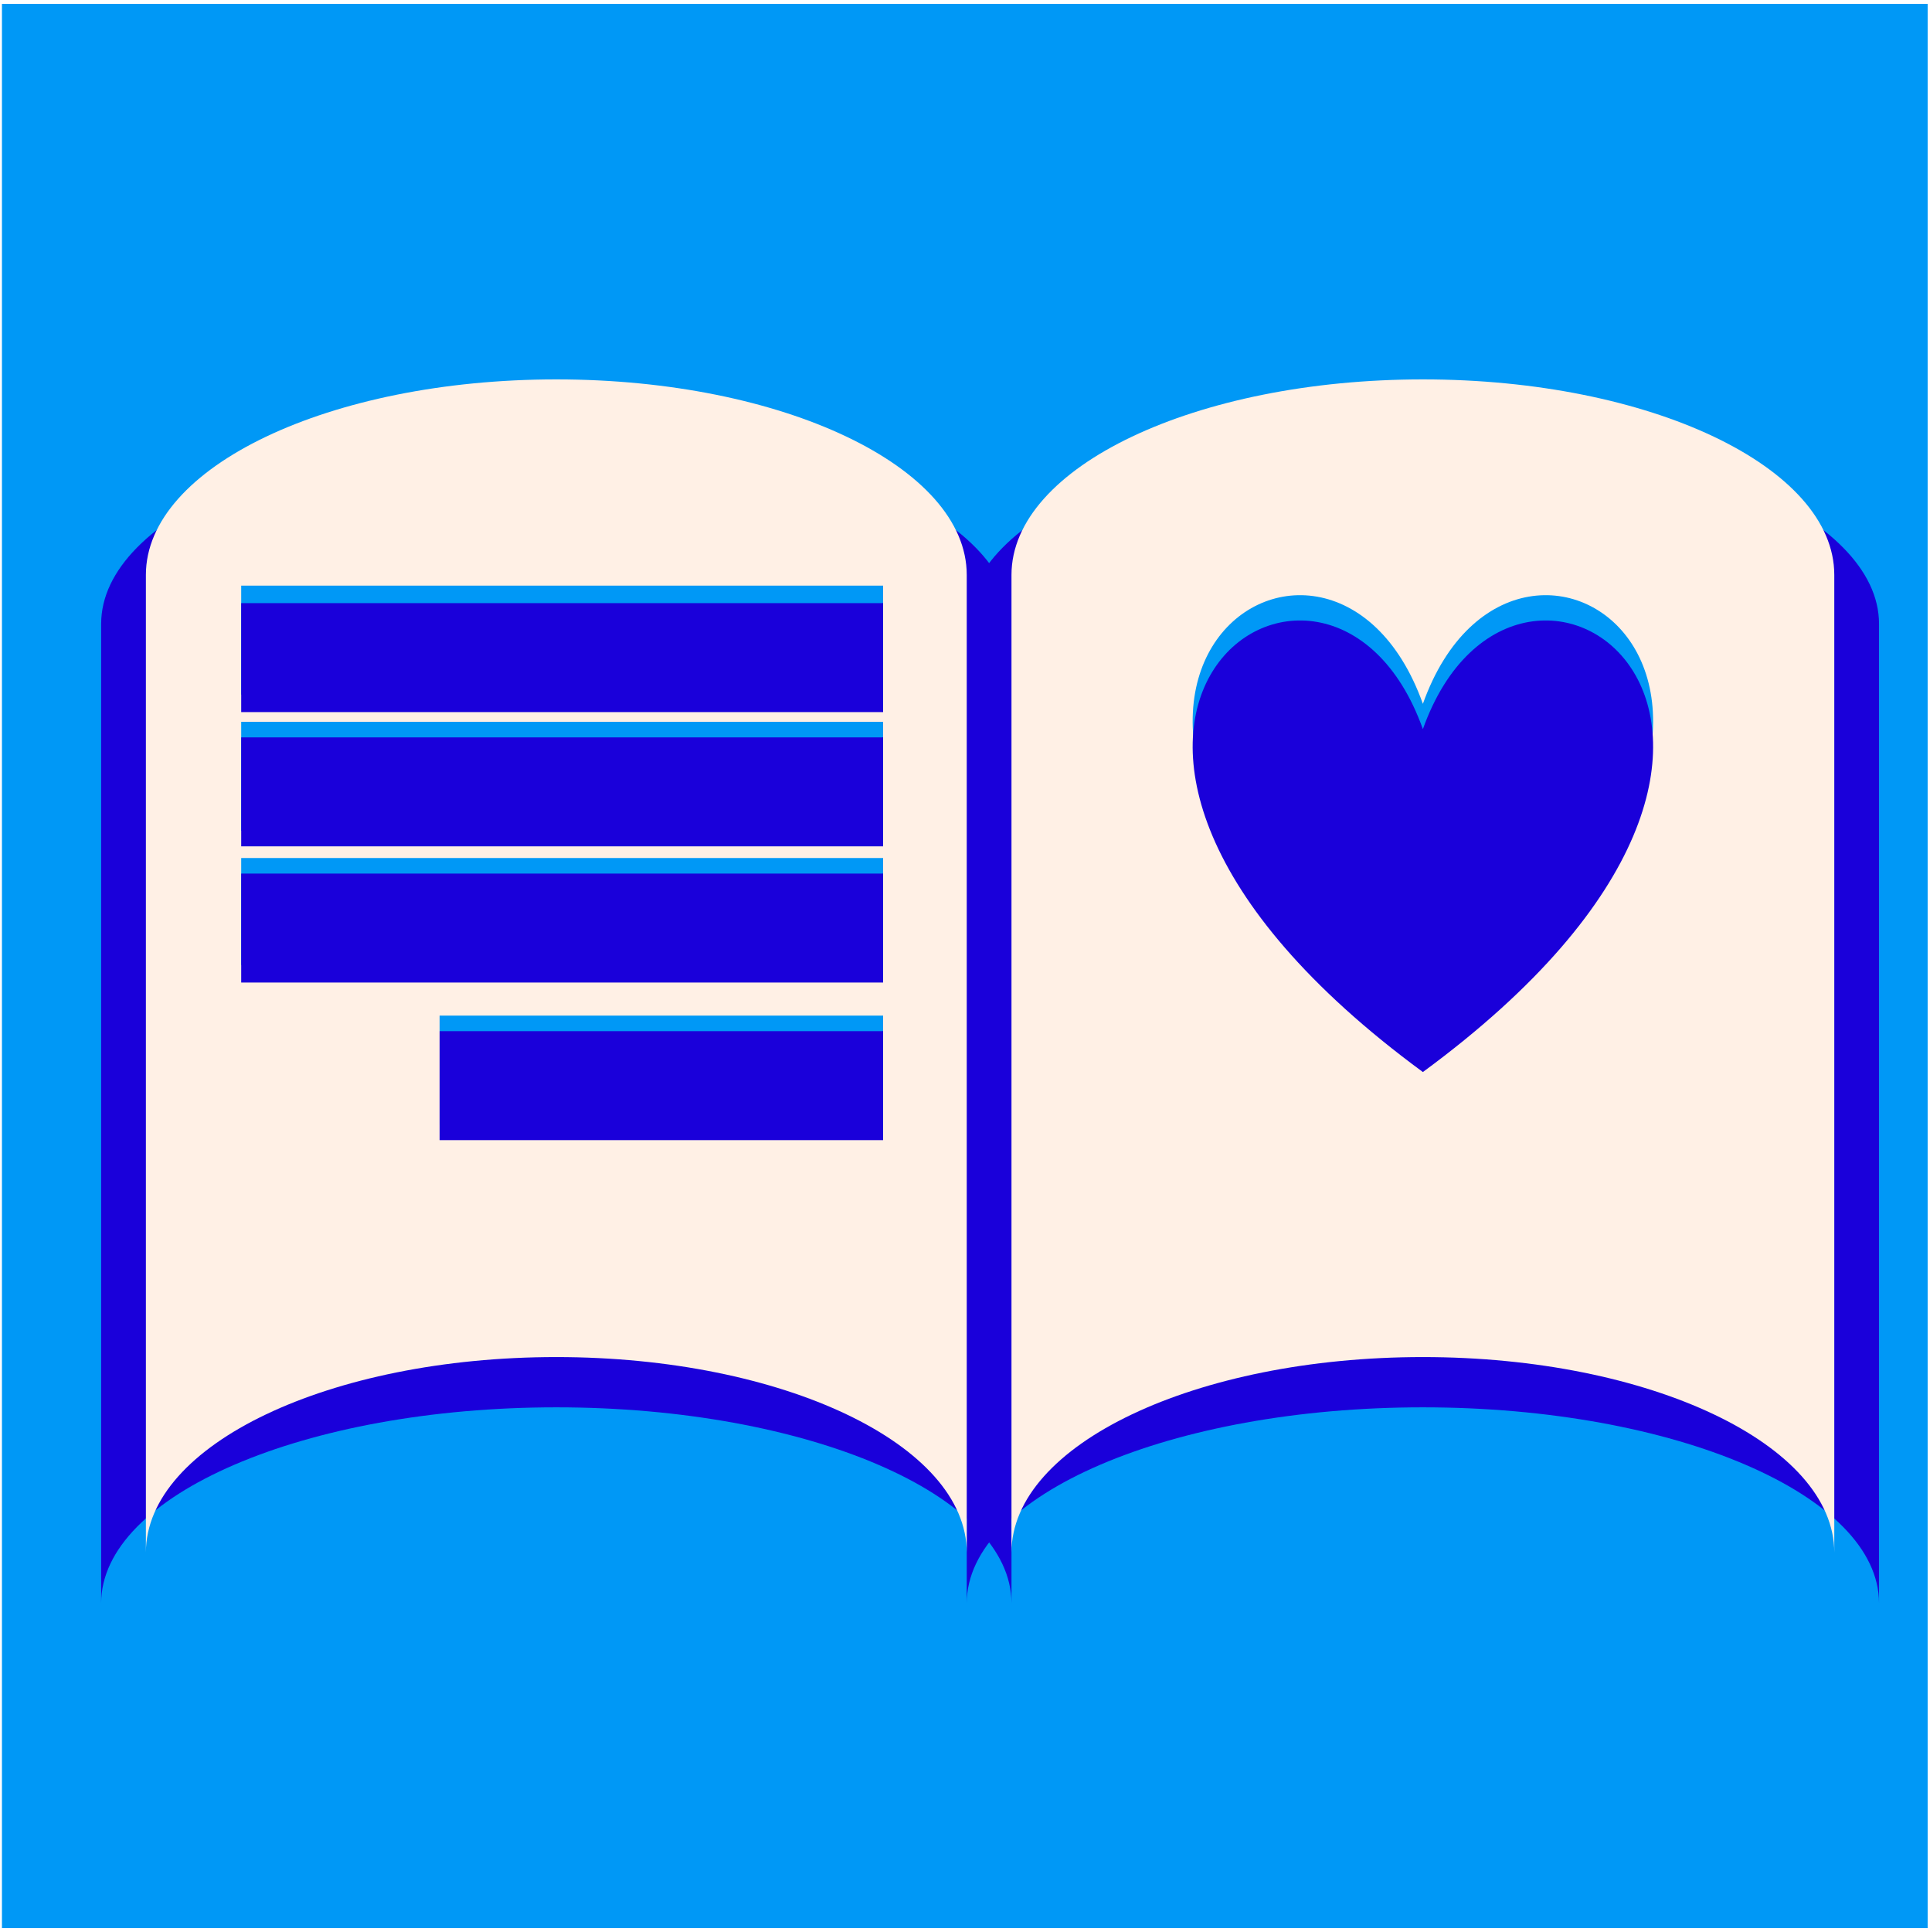
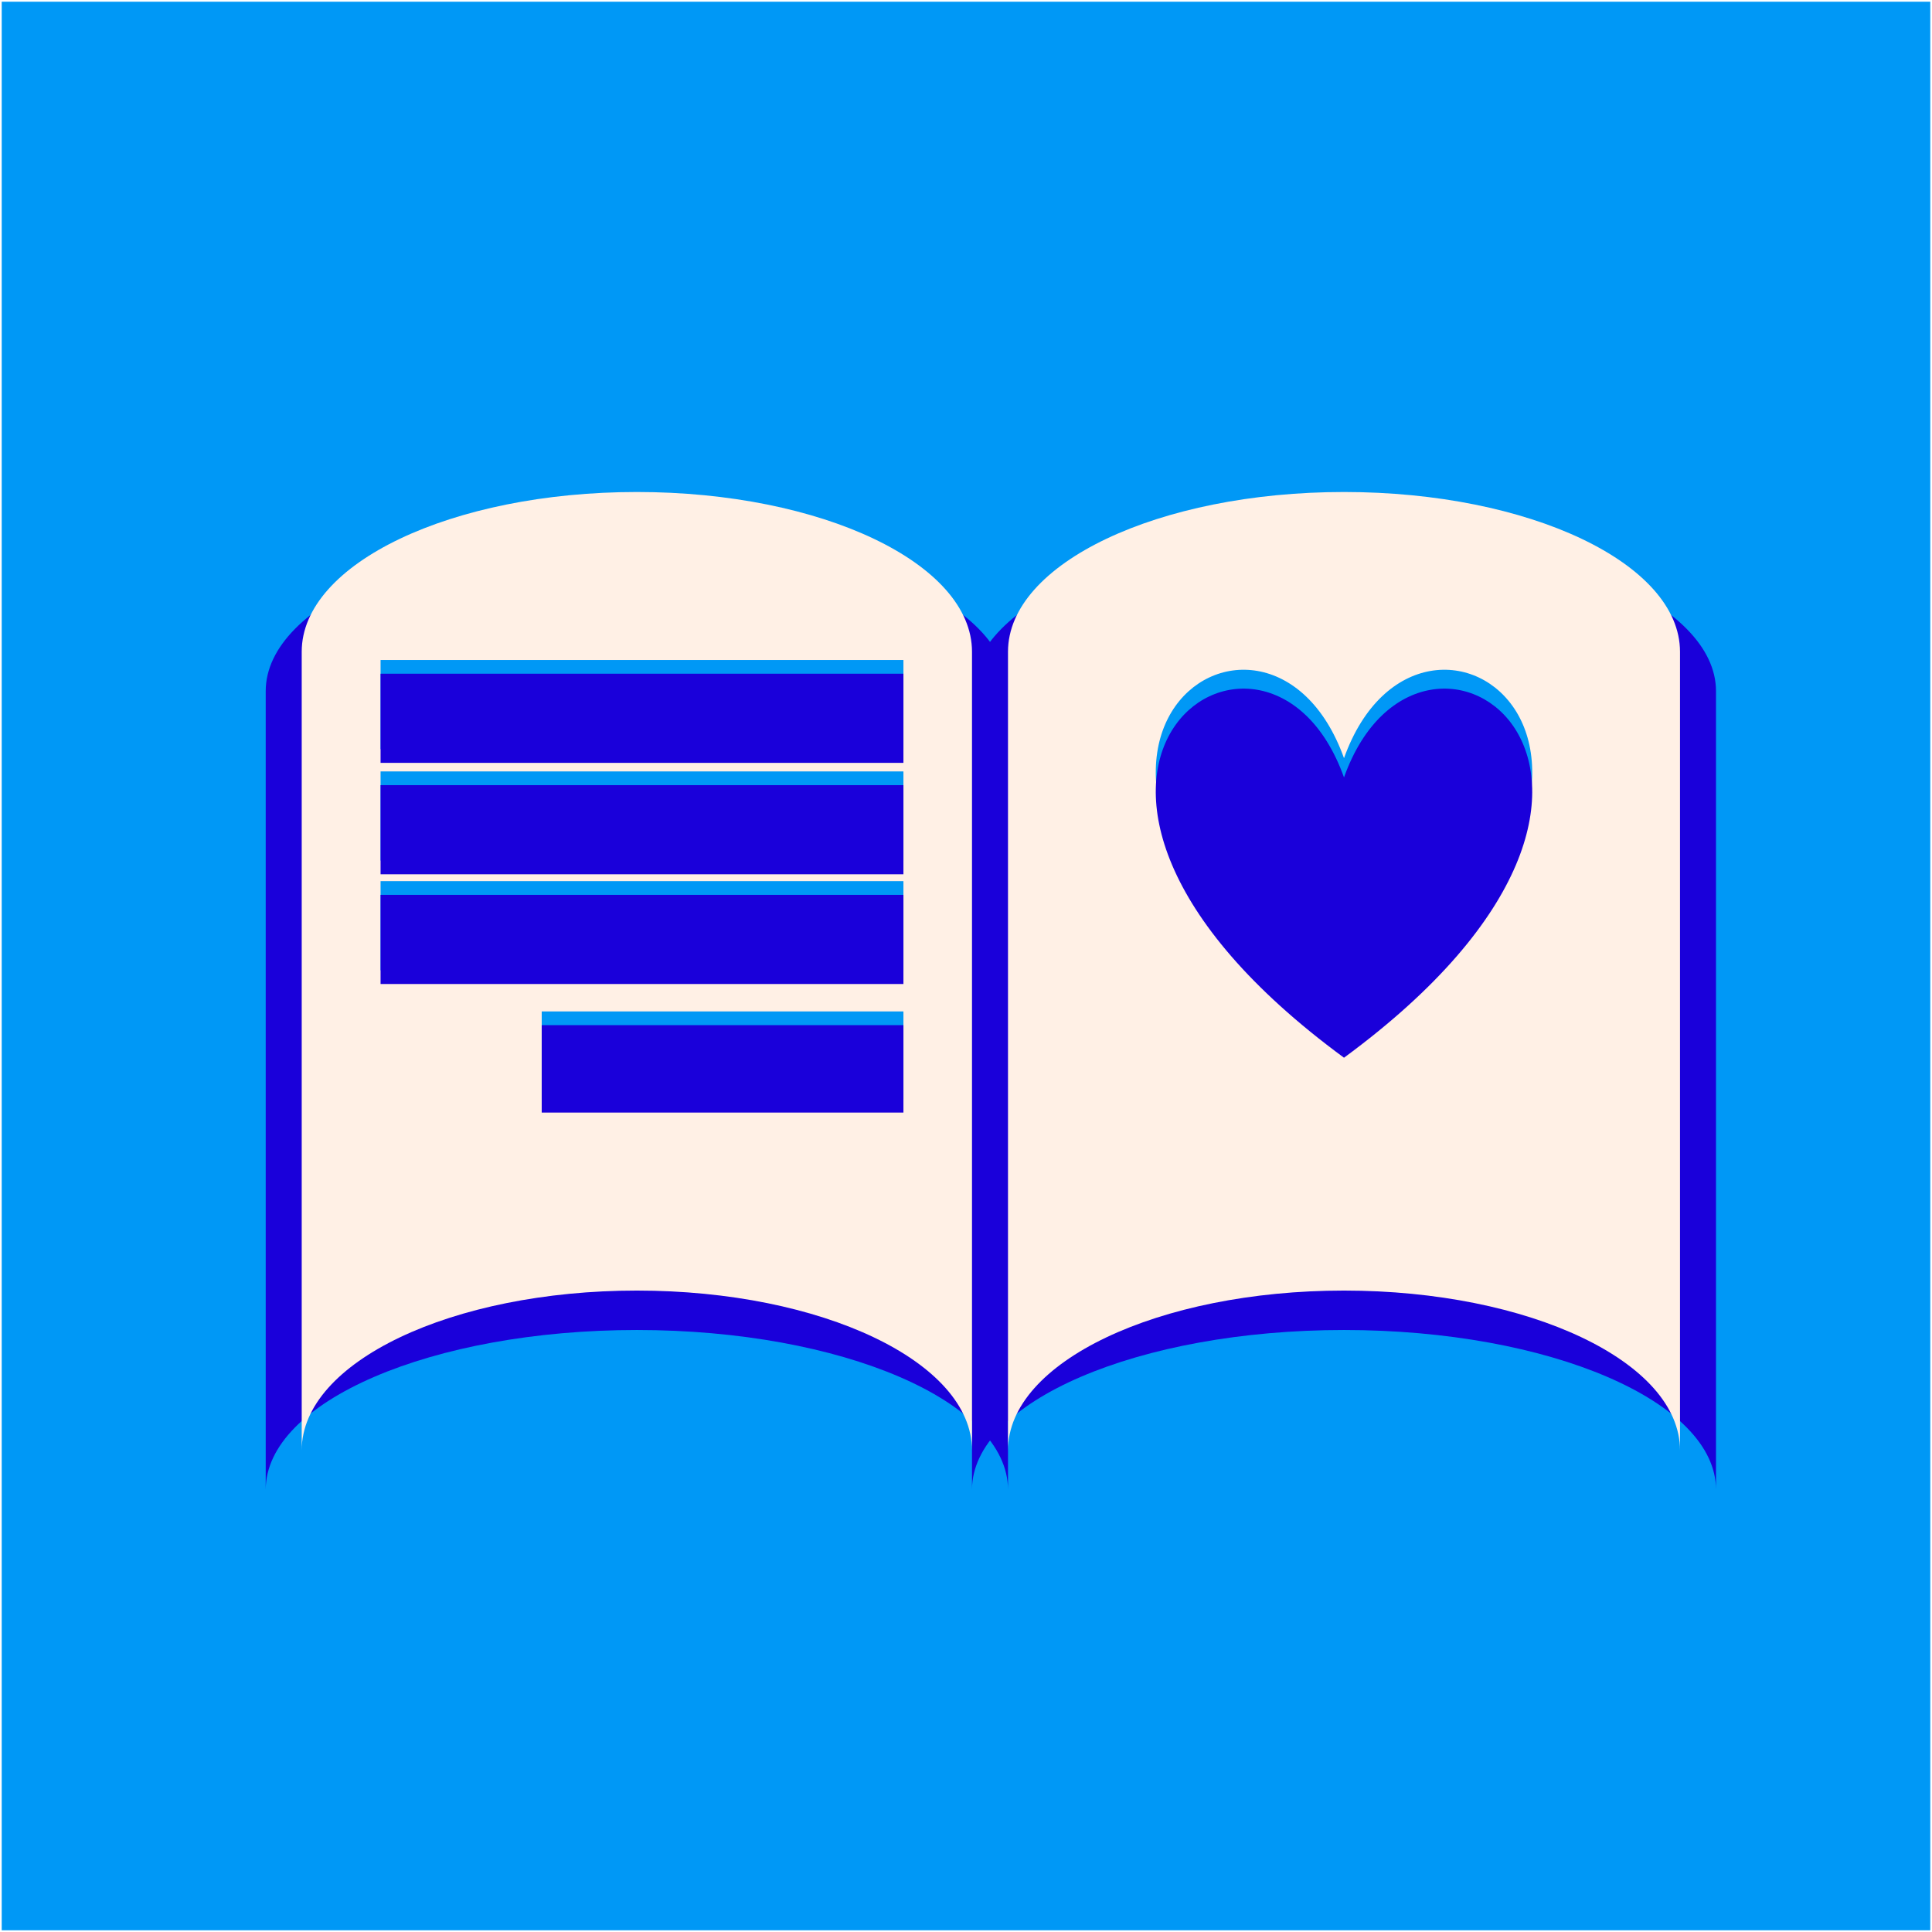
- <svg xmlns="http://www.w3.org/2000/svg" width="992" height="993" overflow="hidden">
+ <svg xmlns="http://www.w3.org/2000/svg" width="1127" height="1127" overflow="hidden">
  <defs>
    <clipPath id="clip0">
-       <path d="M950 66 1942 66 1942 1059 950 1059Z" fill-rule="evenodd" clip-rule="evenodd" />
+       <path d="M-1-1 1126-1 1126 1126-1 1126Z" fill-rule="evenodd" clip-rule="evenodd" />
    </clipPath>
  </defs>
-   <g clip-path="url(#clip0)" transform="translate(-950 -66)">
-     <rect x="951" y="68" width="990" height="989" fill="#0098F6" class="lightblue" />
-     <path d="M1916 386.667 1916 890C1916 834.403 1811.01 789.333 1681.5 789.333 1551.99 789.333 1447 834.403 1447 890L1447 386.667C1447 331.07 1551.99 286 1681.5 286 1811.01 286 1916 331.07 1916 386.667Z" fill="#1A00DA" class="blue" fill-rule="evenodd" />
-     <path d="M1470 386.667 1470 890C1470 834.403 1365.23 789.333 1236 789.333 1106.77 789.333 1002 834.403 1002 890L1002 386.667C1002 331.07 1106.77 286 1236 286 1365.23 286 1470 331.07 1470 386.667Z" fill="#1A00DA" class="blue" fill-rule="evenodd" />
-     <path d="M1893 361.5 1893 864C1893 808.495 1798.31 763.5 1681.5 763.5 1564.69 763.5 1470 808.495 1470 864L1470 361.5C1470 305.995 1564.69 261 1681.5 261 1798.31 261 1893 305.995 1893 361.5Z" fill="#FFF0E5" class="beije" fill-rule="evenodd" />
-     <path d="M1447 361.5 1447 864C1447 808.495 1352.53 763.5 1236 763.5 1119.47 763.5 1025 808.495 1025 864L1025 361.5C1025 305.995 1119.47 261 1236 261 1352.53 261 1447 305.995 1447 361.5Z" fill="#FFF0E5" class="beije" fill-rule="evenodd" />
-     <path d="M1681.5 427.75C1730.46 290.667 1921.4 427.75 1681.5 604 1441.6 427.75 1632.54 290.667 1681.5 427.75Z" fill="#0098F6" class="lightblue" fill-rule="evenodd" />
-     <rect x="1074" y="367" width="330" height="56" fill="#0098F6" class="lightblue" />
-     <rect x="1074" y="437" width="330" height="56" fill="#0098F6" class="lightblue" />
-     <rect x="1074" y="507" width="330" height="55" fill="#0098F6" class="lightblue" />
-     <rect x="1176" y="588" width="228" height="56" fill="#0098F6" class="lightblue" />
-     <path d="M1681.5 440.75C1730.46 303.667 1921.4 440.75 1681.5 617 1441.6 440.75 1632.54 303.667 1681.5 440.75Z" fill="#1A00DA" class="blue" fill-rule="evenodd" />
-     <rect x="1074" y="376" width="330" height="56" fill="#1A00DA" class="blue" />
-     <rect x="1074" y="445" width="330" height="56" fill="#1A00DA" class="blue" />
-     <rect x="1074" y="515" width="330" height="56" fill="#1A00DA" class="blue" />
-     <rect x="1176" y="596" width="228" height="56" fill="#1A00DA" class="blue" />
+   <g clip-path="url(#clip0)" transform="translate(1 1)">
+     <rect x="0" y="0" width="1125" height="1125" fill="#0098F6" />
+     <path d="M1000 402.167 1000 868C1000 816.546 902.846 774.833 783 774.833 663.154 774.833 566 816.546 566 868L566 402.167C566 350.712 663.154 309 783 309 902.846 309 1000 350.712 1000 402.167Z" fill="#1A00DA" fill-rule="evenodd" />
+     <path d="M587 402.167 587 868C587 816.546 490.07 774.833 370.5 774.833 250.93 774.833 154 816.546 154 868L154 402.167C154 350.712 250.93 309 370.5 309 490.07 309 587 350.712 587 402.167Z" fill="#1A00DA" fill-rule="evenodd" />
+     <path d="M979 379.167 979 845C979 793.546 891.248 751.833 783 751.833 674.752 751.833 587 793.546 587 845L587 379.167C587 327.712 674.752 286 783 286 891.248 286 979 327.712 979 379.167Z" fill="#FFF0E5" fill-rule="evenodd" />
+     <path d="M566 379.167 566 845C566 793.546 478.472 751.833 370.5 751.833 262.528 751.833 175 793.546 175 845L175 379.167C175 327.712 262.528 286 370.5 286 478.472 286 566 327.712 566 379.167Z" fill="#FFF0E5" fill-rule="evenodd" />
+     <path d="M783 441.25C828.417 314.667 1005.54 441.25 783 604 560.458 441.25 737.583 314.667 783 441.25Z" fill="#0098F6" fill-rule="evenodd" />
+     <rect x="221" y="384" width="305" height="52" fill="#0098F6" />
+     <rect x="221" y="449" width="305" height="52" fill="#0098F6" />
+     <rect x="221" y="513" width="305" height="52" fill="#0098F6" />
+     <rect x="315" y="589" width="211" height="51" fill="#0098F6" />
+     <path d="M783 452.5C828.417 325.333 1005.54 452.5 783 616 560.458 452.5 737.583 325.333 783 452.5Z" fill="#1A00DA" fill-rule="evenodd" />
+     <rect x="221" y="392" width="305" height="52" fill="#1A00DA" />
+     <rect x="221" y="457" width="305" height="52" fill="#1A00DA" />
+     <rect x="221" y="521" width="305" height="52" fill="#1A00DA" />
+     <rect x="315" y="597" width="211" height="51" fill="#1A00DA" />
  </g>
</svg>
